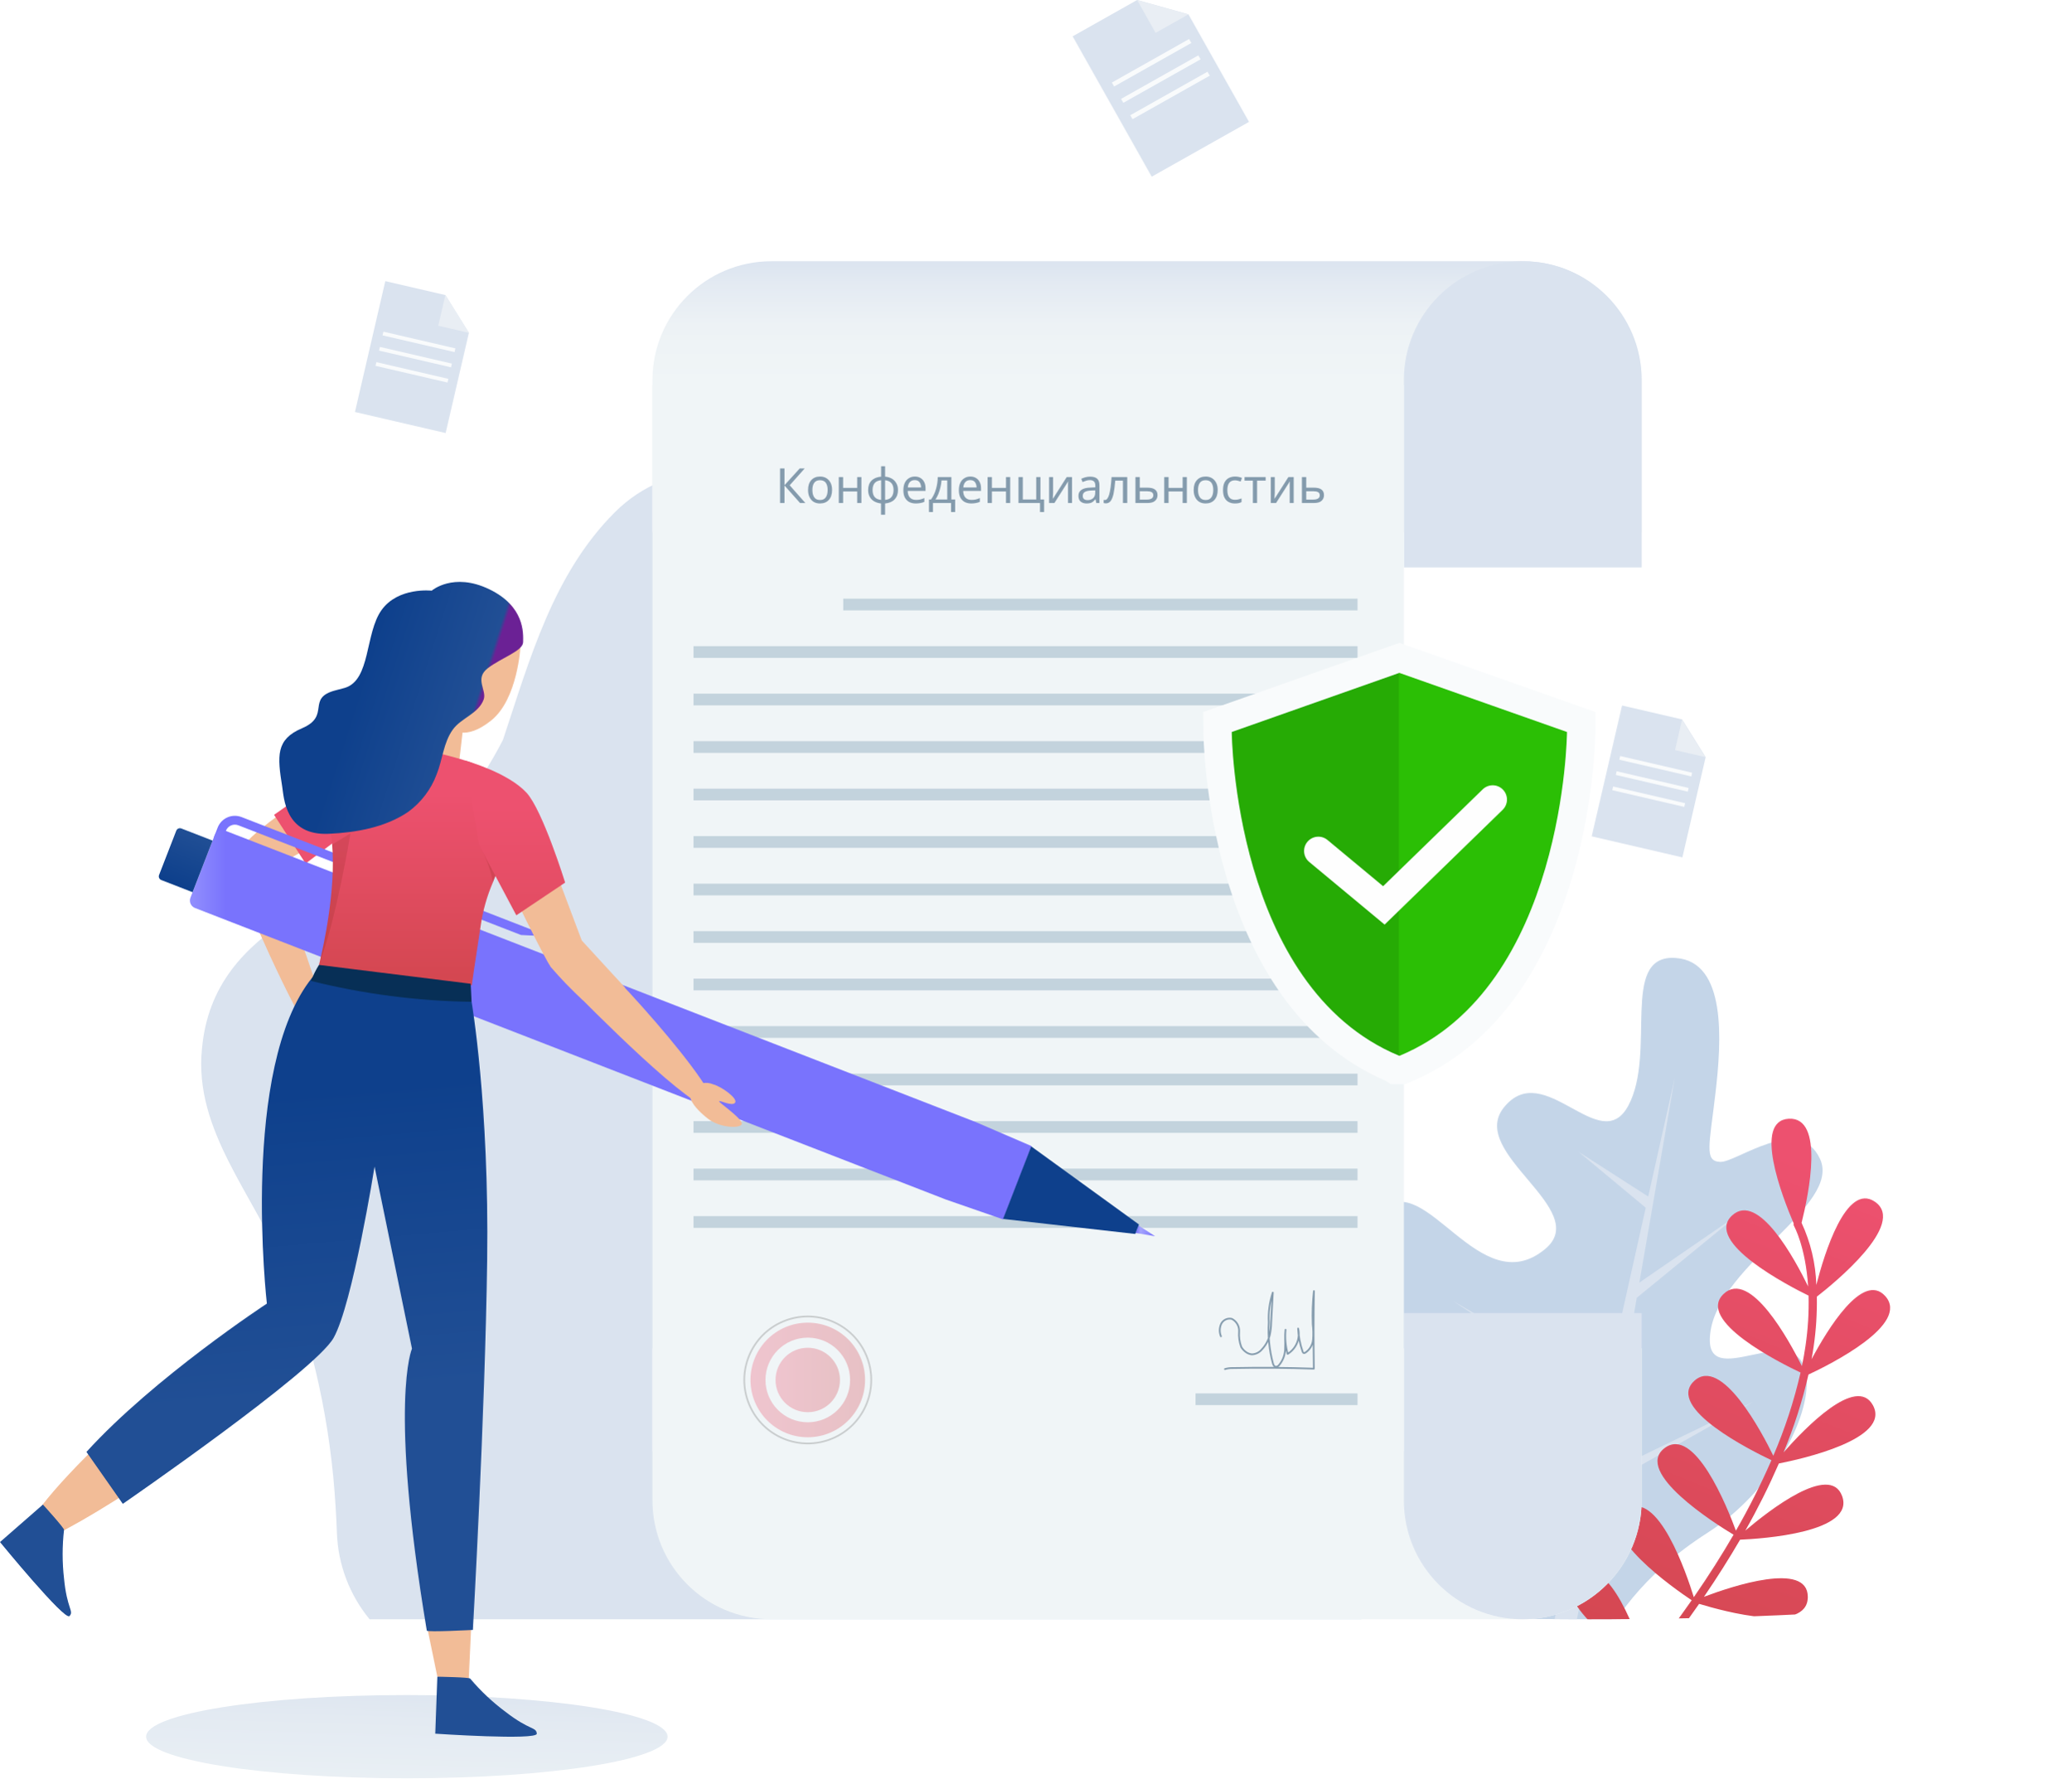
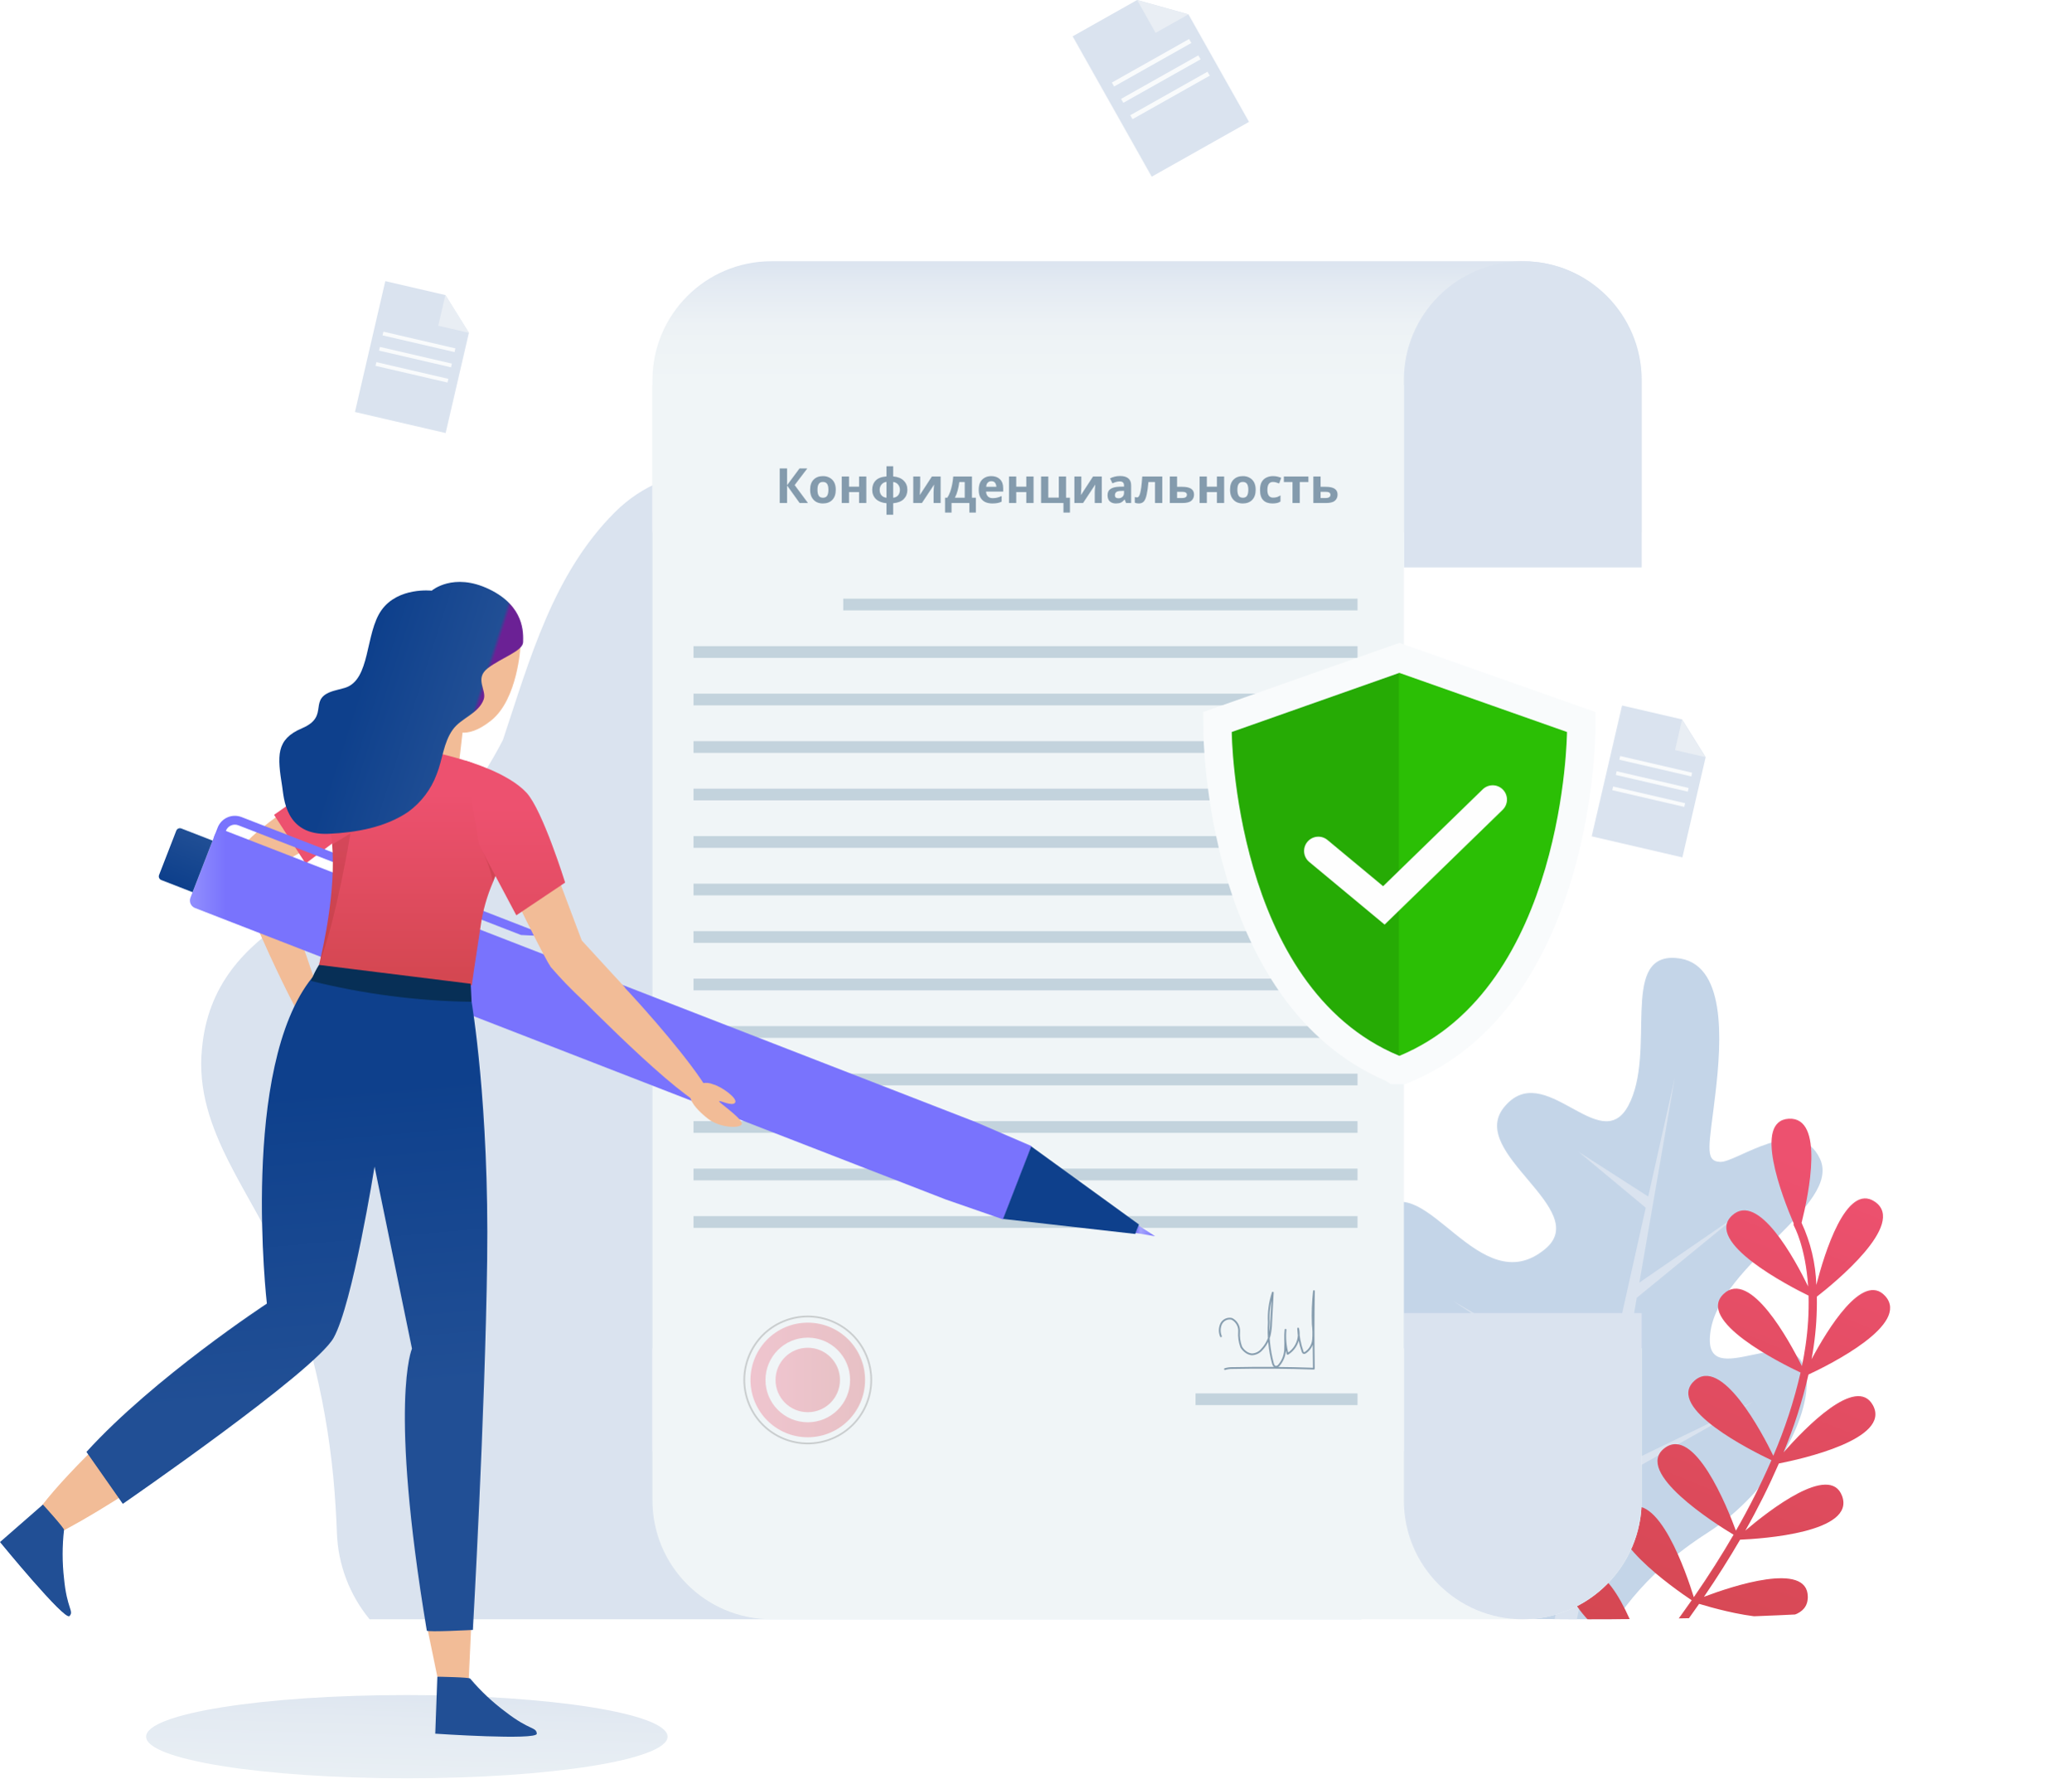
<svg xmlns="http://www.w3.org/2000/svg" xmlns:xlink="http://www.w3.org/1999/xlink" width="299.178" height="256.833" viewBox="0 0 299.178 256.833">
  <defs>
    <clipPath id="clip-path">
      <path id="Path_14" data-name="Path 14" d="M519.96,352.416c0,4,31.106,7.237,69.477,7.237s69.476-3.24,69.476-7.237S636.171,249.89,597.8,249.89,519.96,348.418,519.96,352.416Z" transform="translate(-519.96 -249.89)" fill="none" />
    </clipPath>
    <linearGradient id="linear-gradient" x1="0.615" y1="0.023" x2="0.414" y2="0.948" gradientUnits="objectBoundingBox">
      <stop offset="0.023" stop-color="#ed516f" />
      <stop offset="1" stop-color="#d44751" />
    </linearGradient>
    <linearGradient id="linear-gradient-2" x1="0.5" y1="0.47" x2="0.5" y2="-0.012" gradientUnits="objectBoundingBox">
      <stop offset="0.043" stop-color="#f0f5f7" />
      <stop offset="0.483" stop-color="#edf2f5" />
      <stop offset="0.811" stop-color="#e3eaf2" />
      <stop offset="1" stop-color="#dae3ef" />
    </linearGradient>
    <linearGradient id="linear-gradient-3" x1="0.5" y1="-7.519" x2="0.5" y2="-8.002" gradientUnits="objectBoundingBox">
      <stop offset="0.043" stop-color="#f0f5f7" />
      <stop offset="0.478" stop-color="#ecf2f5" />
      <stop offset="0.813" stop-color="#e3eaf2" />
      <stop offset="1" stop-color="#dae3ef" />
    </linearGradient>
    <linearGradient id="linear-gradient-4" x1="0" y1="0.5" x2="1" y2="0.5" xlink:href="#linear-gradient" />
    <linearGradient id="linear-gradient-6" x1="0.076" y1="2.836" x2="0.64" y2="-0.273" xlink:href="#linear-gradient-3" />
    <linearGradient id="linear-gradient-7" x1="29.862" y1="0.597" x2="31.251" y2="1.863" xlink:href="#linear-gradient" />
    <linearGradient id="linear-gradient-8" x1="3.793" y1="1.723" x2="4.691" y2="1.723" gradientUnits="objectBoundingBox">
      <stop offset="0.043" stop-color="#7973fd" />
      <stop offset="0.254" stop-color="#a4a4fd" />
      <stop offset="0.535" stop-color="#7973fd" />
      <stop offset="1" stop-color="#a4a4fd" />
    </linearGradient>
    <linearGradient id="linear-gradient-9" x1="-0.06" y1="0.666" x2="0.039" y2="0.666" gradientUnits="objectBoundingBox">
      <stop offset="0.043" stop-color="#7973fd" />
      <stop offset="0.254" stop-color="#a4a4fd" />
      <stop offset="1" stop-color="#7973fd" />
    </linearGradient>
    <linearGradient id="linear-gradient-10" x1="-0.072" y1="-5.537" x2="0.928" y2="-5.537" gradientUnits="objectBoundingBox">
      <stop offset="0.033" stop-color="#214f95" />
      <stop offset="1" stop-color="#0e408c" />
    </linearGradient>
    <linearGradient id="linear-gradient-11" x1="0" y1="0.5" x2="1" y2="0.5" xlink:href="#linear-gradient-9" />
    <linearGradient id="linear-gradient-12" x1="-6.329" y1="5.07" x2="-5.777" y2="5.07" xlink:href="#linear-gradient-10" />
    <linearGradient id="linear-gradient-13" x1="14.177" y1="0.179" x2="14.177" y2="0.961" xlink:href="#linear-gradient" />
    <linearGradient id="linear-gradient-14" x1="0.78" y1="0.605" x2="0.316" y2="0.45" gradientUnits="objectBoundingBox">
      <stop offset="0" stop-color="#6b2195" />
      <stop offset="0.033" stop-color="#214f95" />
      <stop offset="1" stop-color="#0e408c" />
    </linearGradient>
    <linearGradient id="linear-gradient-15" x1="26.031" y1="0.259" x2="26.031" y2="1.931" xlink:href="#linear-gradient" />
    <linearGradient id="linear-gradient-16" x1="25.259" y1="0.5" x2="26.259" y2="0.5" xlink:href="#linear-gradient-10" />
    <linearGradient id="linear-gradient-17" x1="36.1" y1="0.5" x2="37.1" y2="0.5" xlink:href="#linear-gradient-10" />
    <linearGradient id="linear-gradient-18" x1="0.507" y1="0.66" x2="0.481" y2="0.178" xlink:href="#linear-gradient-10" />
  </defs>
  <g id="obj" transform="translate(-276.822 -61.565)">
    <line id="Line_1" data-name="Line 1" x1="0.521" y1="0.521" transform="translate(552.305 141.805)" fill="none" />
    <line id="Line_2" data-name="Line 2" x1="0.574" y1="0.574" transform="translate(548.914 141.509)" fill="none" />
    <g id="Group_73" data-name="Group 73" transform="translate(276.822 61.565)">
      <path id="Path_10" data-name="Path 10" d="M488.733,330.172c-.069.133-.137.266-.21.4H345.244a20.792,20.792,0,0,1-4.724-12.47q-.068-1.929-.194-3.857a113.778,113.778,0,0,0-7.46-34.333c-4.135-10.48-13.063-19.861-11.835-31.757,1.674-18.393,21.178-21.737,33.412-30.993a32.492,32.492,0,0,0,3.93-4.044,59.285,59.285,0,0,0,6.129-9.549c3.9-11.7,7.243-23.962,16.16-32.879,7.8-7.8,20.063-7.8,28.759-1.719a43.9,43.9,0,0,1,6.448,5.33c26.169,25.876,12.794,42.451,52.92,41.579,25.286-.552,14.616,39.845,12.6,54.072-1.43,10.054-3.348,20.432-1.4,30.551a43.292,43.292,0,0,0,5.6,13.741c.046.08.092.163.141.243C488.528,319.254,491.5,324.686,488.733,330.172Z" transform="translate(-291.858 -96.702)" fill="#dae3ef" />
      <g id="Group_41" data-name="Group 41" transform="translate(160.225 124.103)">
        <g id="Group_40" data-name="Group 40" clip-path="url(#clip-path)">
          <g id="Group_39" data-name="Group 39" transform="translate(37.216 14.233)">
            <g id="Group_38" data-name="Group 38">
              <g id="Group_37" data-name="Group 37">
                <path id="Path_11" data-name="Path 11" d="M625.629,354.537c-19.21,12.308-16.634,26.914-22.92,25.707a3.709,3.709,0,0,1-.875-.268c-4.552-2.049.445-12.475-10.428-31.363-6.871-11.955-20.2-33.707-12.795-40.729,6.346-6,14.118,13.512,23.579,5.663,6.878-5.7-11.219-13.833-5.974-20.429,5.808-7.3,13.932,7.327,18-.3s-1.2-21.53,6.531-21.327c.122,0,.24.015.348.024,7.346.544,6.576,12.014,5.7,19.506-.887,7.611-1.659,9.856.7,9.941s11.421-7.05,14.425-.378-14.434,15.177-15.845,24.873,12.968-2.925,13.875,6.688C640.47,337.673,635.175,348.432,625.629,354.537Z" transform="translate(-576.435 -271.488)" fill="#c4d5e8" />
                <path id="Path_12" data-name="Path 12" d="M638.677,344.587,617.5,354.854l4.387-25.363.017.023,14.911-12.2L622.256,327.34l5.123-29.62-3.844,17.192-10.058-6.457,9.7,8.074-5.864,26.227-21.949-12.743,21.607,14.274-7.267,33.06,3.122.618,4.355-21.261Z" transform="translate(-582.889 -280.433)" fill="#dae3ef" />
              </g>
            </g>
            <path id="Path_13" data-name="Path 13" d="M656.65,332.448c2.42-1.879,13.053-10.517,8.391-13.706-4.156-2.843-7.326,7.57-8.464,12.018a22.991,22.991,0,0,0-2.13-8.973c1.037-4.159,3.335-15.284-1.827-15.037-5.213.249-.987,11.218.689,15.13a.586.586,0,0,0,.062.4c.024.041,1.647,2.975,2.024,8.695-1.914-3.939-7.2-13.725-10.973-10.264-4.177,3.833,8.3,10.253,11.038,11.592a42.375,42.375,0,0,1-.455,7.306c-.132.9-.3,1.865-.508,2.873-1.811-3.639-7.476-14.063-11.307-10.434-4.061,3.846,8.13,9.955,11.107,11.364a70.092,70.092,0,0,1-3.932,12.015c-1.6-3.279-7.494-14.524-11.456-10.782-4.111,3.884,8.389,10.1,11.184,11.423a102.33,102.33,0,0,1-5.132,10.177c-1.245-3.387-5.994-15.243-10.324-11.909-4.486,3.454,7.35,10.91,9.985,12.494-1.657,2.858-3.56,5.866-5.742,9.021-.967-3.142-5.2-15.793-9.782-12.614-4.727,3.278,7.178,11.526,9.474,13.058-1.985,2.851-4.188,5.816-6.652,8.9-.986-3.2-5.207-15.751-9.773-12.583-4.693,3.255,7,11.406,9.419,13.022q-2.41,3-5.137,6.148a.59.59,0,0,0-.012.76.616.616,0,0,0,.071.073.589.589,0,0,0,.832-.059c1.825-2.1,3.533-4.15,5.143-6.154,2.464.785,16.283,4.934,16.245-.853-.035-5.55-12.63-.935-15.816.322,2.5-3.14,4.741-6.158,6.755-9.058,3.488,1.067,15.735,4.427,15.7-1.023-.033-5.153-10.892-1.543-15,.006,1.96-2.871,3.688-5.62,5.216-8.246,3.148-.136,16.679-1.031,14.738-6.306-1.759-4.779-10.553,2.076-13.98,4.989a102.321,102.321,0,0,0,4.844-9.691c3.194-.625,16.272-3.514,13.585-8.413-2.4-4.378-9.835,3.314-12.909,6.81a70.235,70.235,0,0,0,3.6-11.24c3.138-1.465,14.8-7.29,11.07-11.355-3.231-3.521-8.3,4.793-10.619,9.133.115-.633.216-1.249.3-1.841A43.874,43.874,0,0,0,656.65,332.448Z" transform="translate(-591.649 -283.511)" fill="url(#linear-gradient)" />
          </g>
        </g>
      </g>
      <g id="Group_48" data-name="Group 48" transform="translate(94.246 37.733)">
        <g id="Group_44" data-name="Group 44">
          <g id="Group_42" data-name="Group 42">
            <path id="Path_15" data-name="Path 15" d="M562.735,136v21.957h-142.9V136a17.178,17.178,0,0,1,17.178-17.178H545.558A17.178,17.178,0,0,1,562.735,136Z" transform="translate(-419.838 -118.825)" fill="url(#linear-gradient-2)" />
            <path id="Path_16" data-name="Path 16" d="M618.9,136v27.04H584.547V136a17.178,17.178,0,0,1,17.178-17.178h0A17.178,17.178,0,0,1,618.9,136Z" transform="translate(-476.006 -118.825)" fill="#dae3ef" />
          </g>
          <g id="Group_43" data-name="Group 43" transform="translate(0 151.915)">
            <path id="Path_17" data-name="Path 17" d="M562.735,379.023V357.065h-142.9v21.958A17.178,17.178,0,0,0,437.016,396.2H545.558A17.178,17.178,0,0,0,562.735,379.023Z" transform="translate(-419.838 -351.983)" fill="url(#linear-gradient-3)" />
            <path id="Path_18" data-name="Path 18" d="M618.9,376.393v-27.04H584.547v27.04a17.178,17.178,0,0,0,17.178,17.178h0A17.178,17.178,0,0,0,618.9,376.393Z" transform="translate(-476.006 -349.353)" fill="#dae3ef" />
          </g>
          <rect id="Rectangle_3" data-name="Rectangle 3" width="108.546" height="154.03" transform="translate(0 17.838)" fill="#f0f5f7" />
        </g>
-         <text id="Конфеденциальностиь" transform="translate(17.76 34.917)" fill="#849bad" font-size="7" font-family="SegoeUI, Segoe UI">
-           <tspan x="0" y="0">Конфеденциальностиь</tspan>
+         <text id="Конфиденциальность" transform="translate(17.76 34.917)" fill="#849bad" font-size="7" font-family="SegoeUI-Semibold, Segoe UI" font-weight="600">
+           <tspan x="0" y="0">Конфиденциальность</tspan>
        </text>
        <g id="Group_45" data-name="Group 45" transform="translate(5.929 48.729)">
          <rect id="Rectangle_4" data-name="Rectangle 4" width="74.288" height="1.693" transform="translate(21.628)" fill="#c3d3dd" />
          <rect id="Rectangle_5" data-name="Rectangle 5" width="95.916" height="1.692" transform="translate(0 6.86)" fill="#c3d3dd" />
          <rect id="Rectangle_6" data-name="Rectangle 6" width="95.916" height="1.693" transform="translate(0 13.72)" fill="#c3d3dd" />
          <rect id="Rectangle_7" data-name="Rectangle 7" width="95.916" height="1.693" transform="translate(0 20.58)" fill="#c3d3dd" />
          <rect id="Rectangle_8" data-name="Rectangle 8" width="95.916" height="1.692" transform="translate(0 27.44)" fill="#c3d3dd" />
          <rect id="Rectangle_9" data-name="Rectangle 9" width="95.916" height="1.693" transform="translate(0 34.299)" fill="#c3d3dd" />
          <rect id="Rectangle_10" data-name="Rectangle 10" width="95.916" height="1.693" transform="translate(0 41.159)" fill="#c3d3dd" />
          <rect id="Rectangle_11" data-name="Rectangle 11" width="95.916" height="1.692" transform="translate(0 48.02)" fill="#c3d3dd" />
          <rect id="Rectangle_12" data-name="Rectangle 12" width="85.102" height="1.692" transform="translate(0 54.879)" fill="#c3d3dd" />
          <rect id="Rectangle_13" data-name="Rectangle 13" width="95.916" height="1.693" transform="translate(0 61.739)" fill="#c3d3dd" />
          <rect id="Rectangle_14" data-name="Rectangle 14" width="95.916" height="1.693" transform="translate(0 68.599)" fill="#c3d3dd" />
          <rect id="Rectangle_15" data-name="Rectangle 15" width="95.916" height="1.693" transform="translate(0 75.459)" fill="#c3d3dd" />
          <rect id="Rectangle_16" data-name="Rectangle 16" width="95.916" height="1.693" transform="translate(0 82.319)" fill="#c3d3dd" />
          <rect id="Rectangle_17" data-name="Rectangle 17" width="95.916" height="1.692" transform="translate(0 89.179)" fill="#c3d3dd" />
          <rect id="Rectangle_18" data-name="Rectangle 18" width="23.397" height="1.692" transform="translate(72.519 114.78)" fill="#c3d3dd" />
          <path id="Path_19" data-name="Path 19" d="M544.365,351.06a2.247,2.247,0,0,1,.028-1.794,1.373,1.373,0,0,1,1.536-.732,1.917,1.917,0,0,1,1.058,1.839,5.179,5.179,0,0,0,.306,2.217,2.221,2.221,0,0,0,.606.688,1.725,1.725,0,0,0,.931.388,1.966,1.966,0,0,0,1.464-.735,4.654,4.654,0,0,0,1.12-2.056,9.282,9.282,0,0,0,.2-1.736q.119-2.194.238-4.39a11.71,11.71,0,0,0-.577,4.3,18.454,18.454,0,0,0,.6,5.94c.066.2.17.428.377.472a.569.569,0,0,0,.485-.217,3.722,3.722,0,0,0,.9-2.459c.048-.892-.051-1.79.056-2.676A9.7,9.7,0,0,0,554,353.6a3.376,3.376,0,0,0,1.514-3.666,11.867,11.867,0,0,0,.641,3.323.323.323,0,0,0,.152.212.3.3,0,0,0,.246-.049,2.506,2.506,0,0,0,1.116-1.862,10.735,10.735,0,0,0-.044-2.243,31.636,31.636,0,0,1,.173-4.79q-.1,5.6-.016,11.209-5.851-.213-11.709-.091a3.43,3.43,0,0,0-1.133.152" transform="translate(-468.174 -244.52)" fill="none" stroke="#849bad" stroke-linecap="round" stroke-linejoin="round" stroke-width="0.25" />
        </g>
        <g id="Group_47" data-name="Group 47" transform="translate(10.436 149.575)" opacity="0.3">
          <g id="Group_46" data-name="Group 46" transform="translate(3.722 3.721)">
            <path id="Path_20" data-name="Path 20" d="M449.6,368a8.276,8.276,0,1,1,8.276-8.276A8.285,8.285,0,0,1,449.6,368Zm0-14.388a6.112,6.112,0,1,0,6.113,6.113A6.12,6.12,0,0,0,449.6,353.611Z" transform="translate(-441.322 -351.448)" fill="url(#linear-gradient-4)" />
          </g>
          <circle id="Ellipse_1" data-name="Ellipse 1" cx="9.169" cy="9.169" r="9.169" transform="translate(0 7.077) rotate(-22.703)" fill="none" stroke="#707070" stroke-miterlimit="10" stroke-width="0.25" />
          <path id="Path_21" data-name="Path 21" d="M456.125,361.6a4.655,4.655,0,1,1-4.655-4.655A4.655,4.655,0,0,1,456.125,361.6Z" transform="translate(-439.474 -349.601)" fill="url(#linear-gradient-4)" />
        </g>
      </g>
      <ellipse id="Ellipse_2" data-name="Ellipse 2" cx="37.661" cy="6.013" rx="37.661" ry="6.013" transform="translate(21.104 244.807)" fill="url(#linear-gradient-6)" />
      <g id="Group_61" data-name="Group 61" transform="translate(0 84.039)">
        <g id="Group_60" data-name="Group 60">
          <path id="Path_22" data-name="Path 22" d="M329.527,250.507a3.451,3.451,0,0,0-.278,3.359c2.16,5.137,10,23.389,12.413,23.414,2.8.028-7.342-26.951-8.8-27.27C331.774,249.77,330.488,249.193,329.527,250.507Z" transform="translate(-294.596 -209.752)" fill="#f2bc97" />
          <path id="Path_23" data-name="Path 23" d="M348.031,230.152a2.785,2.785,0,0,0-2.973-.055c-4.173,2.362-18.029,10.511-16.515,13.719,1.781,3.772,13.644-4.19,16.788-6.931C347.95,234.6,350.133,231.65,348.031,230.152Z" transform="translate(-294.42 -202.939)" fill="#f2bc97" />
          <path id="Path_24" data-name="Path 24" d="M348.409,227.886l-11.519,8.079L341.45,243l8.159-6.159Z" transform="translate(-297.306 -202.322)" fill="url(#linear-gradient-7)" />
          <g id="Group_50" data-name="Group 50" transform="translate(22.771 33.779)">
            <g id="Group_49" data-name="Group 49" transform="translate(8.128)">
              <path id="Path_25" data-name="Path 25" d="M368.07,257.573l4.032.2-44.4-17.235a2.671,2.671,0,0,0-3.452,1.522l-.542,1.4,1.19.462.542-1.4a1.393,1.393,0,0,1,1.8-.793Z" transform="translate(-323.711 -240.352)" fill="url(#linear-gradient-8)" />
            </g>
            <path id="Path_26" data-name="Path 26" d="M319.186,254.742l108.449,42.1,8.292,2.877,4.109-10.584-8.061-3.472-108.449-42.1a1.155,1.155,0,0,0-1.5.659l-3.5,9.025A1.154,1.154,0,0,0,319.186,254.742Z" transform="translate(-313.789 -241.42)" fill="url(#linear-gradient-9)" />
            <path id="Rectangle_19" data-name="Rectangle 19" d="M0,0H7.993a0,0,0,0,1,0,0V4.846a.566.566,0,0,1-.566.566H.567A.567.567,0,0,1,0,4.846V0A0,0,0,0,1,0,0Z" transform="matrix(-0.362, 0.932, -0.932, -0.362, 7.938, 3.588)" fill="url(#linear-gradient-10)" />
            <path id="Path_27" data-name="Path 27" d="M525.75,331.231l2.81.47-2.391-1.55Z" transform="translate(-384.481 -270.975)" fill="url(#linear-gradient-11)" />
            <path id="Path_28" data-name="Path 28" d="M496.688,323.293l19.1,2.171.531-1.369-15.559-11.279Z" transform="translate(-374.571 -265.064)" fill="url(#linear-gradient-12)" />
          </g>
          <g id="Group_51" data-name="Group 51" transform="translate(47.131 61.761)">
            <path id="Path_29" data-name="Path 29" d="M349.026,283.165c-1.693.91.208,3.653.892,4.565,1.112,1.485,3.537,2.379,4.133,1.947s-2.136-3.66-2.083-3.872,1.534,1.23,2.053.768-1.2-2.625-2.211-3.217A2.448,2.448,0,0,0,349.026,283.165Z" transform="translate(-348.343 -282.814)" fill="#f2bc97" />
          </g>
          <path id="Path_30" data-name="Path 30" d="M371.8,357.419c-9.105-4.715-3.767,37.179-.439,47.628s4.107-.968,4.119-18.278S375.384,359.275,371.8,357.419Z" transform="translate(-307.489 -246.369)" fill="#f2bc97" />
          <path id="Path_31" data-name="Path 31" d="M371.95,425.415l-1.418-6.872,6.295-.132-.37,8.013Z" transform="translate(-308.778 -267.294)" fill="#f2bc97" />
          <path id="Path_32" data-name="Path 32" d="M324.546,351.621c-2.935-11.246-34.217,17.3-40.5,26.3s3.934,3.337,18.542-6.362S325.7,356.046,324.546,351.621Z" transform="translate(-278.641 -243.636)" fill="#f2bc97" />
          <path id="Path_33" data-name="Path 33" d="M363.871,305.281c.586,15.59,3.717,28.13,6.991,28.006s5.453-12.862,4.866-28.452-3.717-28.129-6.991-28.006S363.284,289.691,363.871,305.281Z" transform="translate(-306.474 -219.012)" fill="#f2bc97" />
          <path id="Path_34" data-name="Path 34" d="M339.764,293.208c-3.128,15.285-3.06,28.208.15,28.865s8.347-11.2,11.474-26.487,3.06-28.209-.15-28.865S342.89,277.923,339.764,293.208Z" transform="translate(-297.501 -215.556)" fill="#f2bc97" />
          <path id="Path_35" data-name="Path 35" d="M387.142,234.753a2.88,2.88,0,0,1,2.447,1.781c1.947,4.436,9.7,22.207,6.515,23.824-3.743,1.9-9.992-14.5-10.873-18.6C384.5,238.335,384.523,234.652,387.142,234.753Z" transform="translate(-313.65 -204.663)" fill="#f2bc97" />
          <path id="Path_36" data-name="Path 36" d="M396.545,254.89l3.174,8.428L406,270.159l-6.1,1.8a57.36,57.36,0,0,1-4.654-4.8c-.882-1.27-4.444-8.569-4.444-8.569Z" transform="translate(-315.689 -211.531)" fill="#f2bc97" />
          <g id="Group_52" data-name="Group 52" transform="translate(80.261 52.365)">
            <path id="Path_37" data-name="Path 37" d="M398.718,270.351a3.667,3.667,0,0,0,1.035,3.43c4.14,4.239,19.013,19.23,21.405,18.315,2.784-1.066-17.77-23.789-19.333-23.538C400.653,268.746,399.156,268.677,398.718,270.351Z" transform="translate(-398.617 -268.556)" fill="#f2bc97" />
            <path id="Path_38" data-name="Path 38" d="M430.728,304.123a12.2,12.2,0,0,1-1.441-1.279c-.945-.977-1.723-2.226-.78-3.135a2.573,2.573,0,0,1,2.893-.6c1.21.307,3.6,2.031,3.193,2.647s-2.324-.424-2.317-.187a.639.639,0,0,0,.044.074c.417.458,3.652,2.7,3.2,3.287C435.032,305.53,432.291,305.319,430.728,304.123Z" transform="translate(-408.664 -278.91)" fill="#f2bc97" />
          </g>
          <line id="Line_3" data-name="Line 3" x1="0.88" y2="6.879" transform="translate(66.141 19.965)" fill="#f2bc97" />
          <path id="Path_39" data-name="Path 39" d="M376.306,217.817l-2.96-3.04-1.33,8.52s2.65,2.6,2.731,2.319.92-2.32.92-2.32" transform="translate(-309.284 -197.852)" fill="#f2bc97" />
          <g id="Group_53" data-name="Group 53" transform="translate(46.065 23.781)">
            <path id="Path_40" data-name="Path 40" d="M373.7,238.377v.014c-.029.289-.073.563-.13.867-.043.217-.086.434-.13.665-.014.1-.043.188-.057.289-.029.144-.072.274-.1.4-.015.072-.029.13-.044.188a21.161,21.161,0,0,1-.722,2.312c-.217.577-.434,1.112-.65,1.661a24.825,24.825,0,0,0-1.777,6.3c-.882,5.692-1.286,8.581-1.286,8.581a50.586,50.586,0,0,1-22.076-2.932s.058-.2.144-.578c.52-2.182,2.326-10.272,1.763-16.817-.058-.621-.13-1.228-.231-1.806-1.315-7.8,3.207-13.682,11.847-12.079a53.488,53.488,0,0,1,7.859,1.835,6.56,6.56,0,0,1,3.728,2.874A11.474,11.474,0,0,1,373.7,238.377Z" transform="translate(-346.725 -225.181)" fill="url(#linear-gradient-13)" />
          </g>
          <path id="Path_41" data-name="Path 41" d="M385.279,248.013c-.014.072-.029.13-.043.188a21.159,21.159,0,0,1-.722,2.312c-.217.577-.434,1.112-.65,1.661a18.092,18.092,0,0,0-1.951-5.3Z" transform="translate(-312.659 -208.796)" fill="#d8d0bc" opacity="0.5" style="mix-blend-mode: multiply;isolation: isolate" />
          <g id="Group_54" data-name="Group 54" transform="translate(46.208 36.323)" opacity="0.5" style="mix-blend-mode: multiply;isolation: isolate">
            <path id="Path_42" data-name="Path 42" d="M346.941,262.643c.523-2.185,2.328-10.276,1.761-16.817l2.654-1.613S349.221,257.07,346.941,262.643Z" transform="translate(-346.941 -244.212)" fill="#d8d0bc" />
          </g>
          <path id="Path_43" data-name="Path 43" d="M385.3,200.744l-10.846-4.721.944,16.646s1.846,1.874,5.68-1.207,4.221-10.718,4.221-10.718" transform="translate(-310.116 -191.456)" fill="#f2bc97" />
          <path id="Path_44" data-name="Path 44" d="M360.057,190.361s-4.823-.56-7.239,2.793-1.553,10.142-5.329,11.251c-.377.111-.8.219-1.246.331-4.438,1.114-.667,3.692-4.926,5.5-3.8,1.613-3.561,4.02-2.856,8.428.25,1.564.4,7.109,6.734,6.813,3.943-.184,8.158-.911,11.479-3.178a11.759,11.759,0,0,0,4.1-5.421c.855-2.115.97-4.563,2.333-6.455,1.223-1.7,3.725-2.288,4.464-4.367.469-1.32-1.376-2.979.584-4.492s5.084-2.49,5.108-3.767.25-5.18-4.923-7.657S360.057,190.361,360.057,190.361Z" transform="translate(-297.7 -189.093)" fill="url(#linear-gradient-14)" />
          <g id="Group_55" data-name="Group 55" transform="translate(67.124 25.793)">
            <path id="Path_45" data-name="Path 45" d="M393.189,245.87l-7.053,4.725-5.358-10.084-2.1-12.278.322.092s5.966,1.679,8.615,4.569C389.944,235.432,393.189,245.87,393.189,245.87Z" transform="translate(-378.681 -228.233)" fill="url(#linear-gradient-15)" />
          </g>
          <g id="Group_57" data-name="Group 57" transform="translate(62.873 158.122)">
            <g id="Group_56" data-name="Group 56">
              <path id="Path_46" data-name="Path 46" d="M377.286,429.327a30.443,30.443,0,0,0,5.1,4.792c3.506,2.718,4.436,2.146,4.507,3.147s-14.664,0-14.664,0l.3-8.226S377.286,429.111,377.286,429.327Z" transform="translate(-372.231 -429.04)" fill="url(#linear-gradient-16)" />
            </g>
          </g>
          <g id="Group_59" data-name="Group 59" transform="translate(0 133.264)">
            <g id="Group_58" data-name="Group 58">
              <path id="Path_47" data-name="Path 47" d="M286.07,394.983a30.441,30.441,0,0,0,0,7c.417,4.416,1.471,4.7.789,5.44s-10.037-10.691-10.037-10.691l6.2-5.414S286.227,394.836,286.07,394.983Z" transform="translate(-276.822 -391.319)" fill="url(#linear-gradient-17)" />
            </g>
          </g>
        </g>
        <path id="Path_48" data-name="Path 48" d="M351.4,279.3s2.556,14.827,2.25,37.318-2.065,53.4-2.065,53.4-6.612.361-6.655.1c-5.534-33.15-2.142-40.724-2.142-40.724l-5.406-26.291s-3.162,19.839-5.916,24.735-30.447,23.971-30.447,23.971l-5.253-7.5c9.792-10.761,26.062-21.42,26.062-21.42s-3.928-34.17,6.579-47.124" transform="translate(-283.281 -218.651)" fill="url(#linear-gradient-18)" />
        <path id="Path_49" data-name="Path 49" d="M368.18,278.371a102.034,102.034,0,0,1-23.2-3.019,14.022,14.022,0,0,1,1.152-2.313l21.919,2.721S368.094,276.71,368.18,278.371Z" transform="translate(-300.063 -217.72)" fill="#072f56" />
      </g>
      <g id="Group_64" data-name="Group 64" transform="translate(229.921 101.895)">
        <g id="Group_62" data-name="Group 62">
          <path id="Path_50" data-name="Path 50" d="M642.182,223.65l-3.357,14.474-13.1-3.039,4.383-18.9,8.68,2.014Z" transform="translate(-625.723 -216.189)" fill="#dae3ef" />
          <path id="Path_51" data-name="Path 51" d="M643.99,223.666l4.422,1.026-3.4-5.447Z" transform="translate(-631.952 -217.231)" fill="#e9eef4" />
        </g>
        <g id="Group_63" data-name="Group 63" transform="translate(2.971 7.295)">
          <rect id="Rectangle_20" data-name="Rectangle 20" width="10.675" height="0.547" transform="translate(1.144 0) rotate(13.06)" fill="#f9fbfc" />
          <rect id="Rectangle_21" data-name="Rectangle 21" width="10.675" height="0.547" transform="translate(0.634 2.2) rotate(13.06)" fill="#f9fbfc" />
          <rect id="Rectangle_22" data-name="Rectangle 22" width="10.676" height="0.548" transform="matrix(0.974, 0.226, -0.226, 0.974, 0.124, 4.4)" fill="#f9fbfc" />
        </g>
      </g>
      <g id="Group_67" data-name="Group 67" transform="translate(51.268 40.605)">
        <g id="Group_65" data-name="Group 65">
          <path id="Path_52" data-name="Path 52" d="M371.08,130.643l-3.357,14.474-13.1-3.039,4.383-18.9,8.68,2.013Z" transform="translate(-354.621 -123.182)" fill="#dae3ef" />
          <path id="Path_53" data-name="Path 53" d="M372.887,130.659l4.421,1.026-3.4-5.448Z" transform="translate(-360.85 -124.224)" fill="#e9eef4" />
        </g>
        <g id="Group_66" data-name="Group 66" transform="translate(2.971 7.295)">
          <rect id="Rectangle_23" data-name="Rectangle 23" width="10.676" height="0.548" transform="translate(1.144 0) rotate(13.06)" fill="#f9fbfc" />
          <rect id="Rectangle_24" data-name="Rectangle 24" width="10.676" height="0.548" transform="matrix(0.974, 0.226, -0.226, 0.974, 0.634, 2.2)" fill="#f9fbfc" />
          <rect id="Rectangle_25" data-name="Rectangle 25" width="10.676" height="0.547" transform="translate(0.124 4.4) rotate(13.061)" fill="#f9fbfc" />
        </g>
      </g>
      <g id="Group_70" data-name="Group 70" transform="translate(154.943)">
        <g id="Group_68" data-name="Group 68">
          <path id="Path_54" data-name="Path 54" d="M528.673,63.637l8.747,15.529-14.056,7.917L511.944,66.811l9.313-5.245Z" transform="translate(-511.944 -61.565)" fill="#dae3ef" />
          <path id="Path_55" data-name="Path 55" d="M528.748,66.309l4.744-2.672-7.416-2.072Z" transform="translate(-516.763 -61.565)" fill="#e9eef4" />
        </g>
        <g id="Group_69" data-name="Group 69" transform="translate(5.668 5.634)">
          <rect id="Rectangle_26" data-name="Rectangle 26" width="12.806" height="0.657" transform="matrix(0.871, -0.491, 0.491, 0.871, 0, 6.285)" fill="#f9fbfc" />
          <rect id="Rectangle_27" data-name="Rectangle 27" width="12.806" height="0.657" transform="translate(1.329 8.645) rotate(-29.39)" fill="#f9fbfc" />
          <rect id="Rectangle_28" data-name="Rectangle 28" width="12.806" height="0.657" transform="translate(2.659 11.005) rotate(-29.391)" fill="#f9fbfc" />
        </g>
      </g>
      <g id="Group_72" data-name="Group 72" transform="translate(177.927 97.183)">
        <g id="Path_56" data-name="Path 56" transform="translate(-546.823 -209.039)" fill="#2bbf05" stroke-miterlimit="10">
          <path d="M 571.443 266.396 L 571.036 266.396 L 571.028 266.396 L 570.415 266.396 L 570.041 266.15 C 564.289 263.721 559.379 259.63 555.443 253.987 C 552.324 249.515 549.813 244.066 547.979 237.789 C 544.883 227.195 544.78 217.977 544.777 217.59 L 544.766 216.131 L 546.143 215.645 L 570.281 207.135 L 570.296 207.13 L 570.31 207.125 L 570.384 207.1 L 571.052 206.875 L 571.716 207.11 L 595.929 215.645 L 597.306 216.131 L 597.295 217.59 C 597.292 217.978 597.187 227.213 594.081 237.82 C 592.24 244.104 589.721 249.558 586.592 254.032 C 582.614 259.72 577.644 263.827 571.819 266.24 L 571.443 266.396 Z" stroke="none" />
          <path d="M 571.036 209.039 L 570.962 209.064 L 546.823 217.575 C 546.823 217.575 547.095 254.369 570.962 264.317 C 570.987 264.325 571.003 264.334 571.028 264.35 L 571.036 264.35 C 594.969 254.436 595.249 217.575 595.249 217.575 L 571.036 209.039 M 571.068 204.712 L 572.396 205.18 L 596.61 213.716 L 599.363 214.687 L 599.341 217.606 C 599.338 218.006 599.23 227.517 596.044 238.395 C 594.141 244.892 591.525 250.548 588.269 255.204 C 584.064 261.217 578.793 265.566 572.602 268.13 L 571.85 268.442 L 571.036 268.442 L 571.028 268.442 L 569.802 268.442 L 569.07 267.96 C 563.033 265.37 557.886 261.065 553.765 255.158 C 550.519 250.503 547.911 244.853 546.015 238.363 C 542.84 227.499 542.734 218.004 542.732 217.605 L 542.71 214.687 L 545.462 213.716 L 569.601 205.205 L 569.63 205.195 L 569.659 205.185 L 569.733 205.16 L 571.068 204.712 Z" stroke="none" fill="#f9fbfc" />
        </g>
        <path id="Path_57" data-name="Path 57" d="M570.962,209.077V264.33c-23.867-9.948-24.139-46.743-24.139-46.743Z" transform="translate(-546.823 -209.052)" fill="#7a76fd" opacity="0.2" style="mix-blend-mode: multiply;isolation: isolate" />
        <g id="Group_71" data-name="Group 71" transform="translate(10.448 16.233)">
          <path id="Path_58" data-name="Path 58" d="M574.31,253.792l-10.887-9.046a2.063,2.063,0,1,1,2.637-3.174l8.034,6.674,14.388-13.989a2.064,2.064,0,1,1,2.878,2.96Z" transform="translate(-562.678 -233.672)" fill="#fefefe" />
        </g>
      </g>
    </g>
  </g>
</svg>
